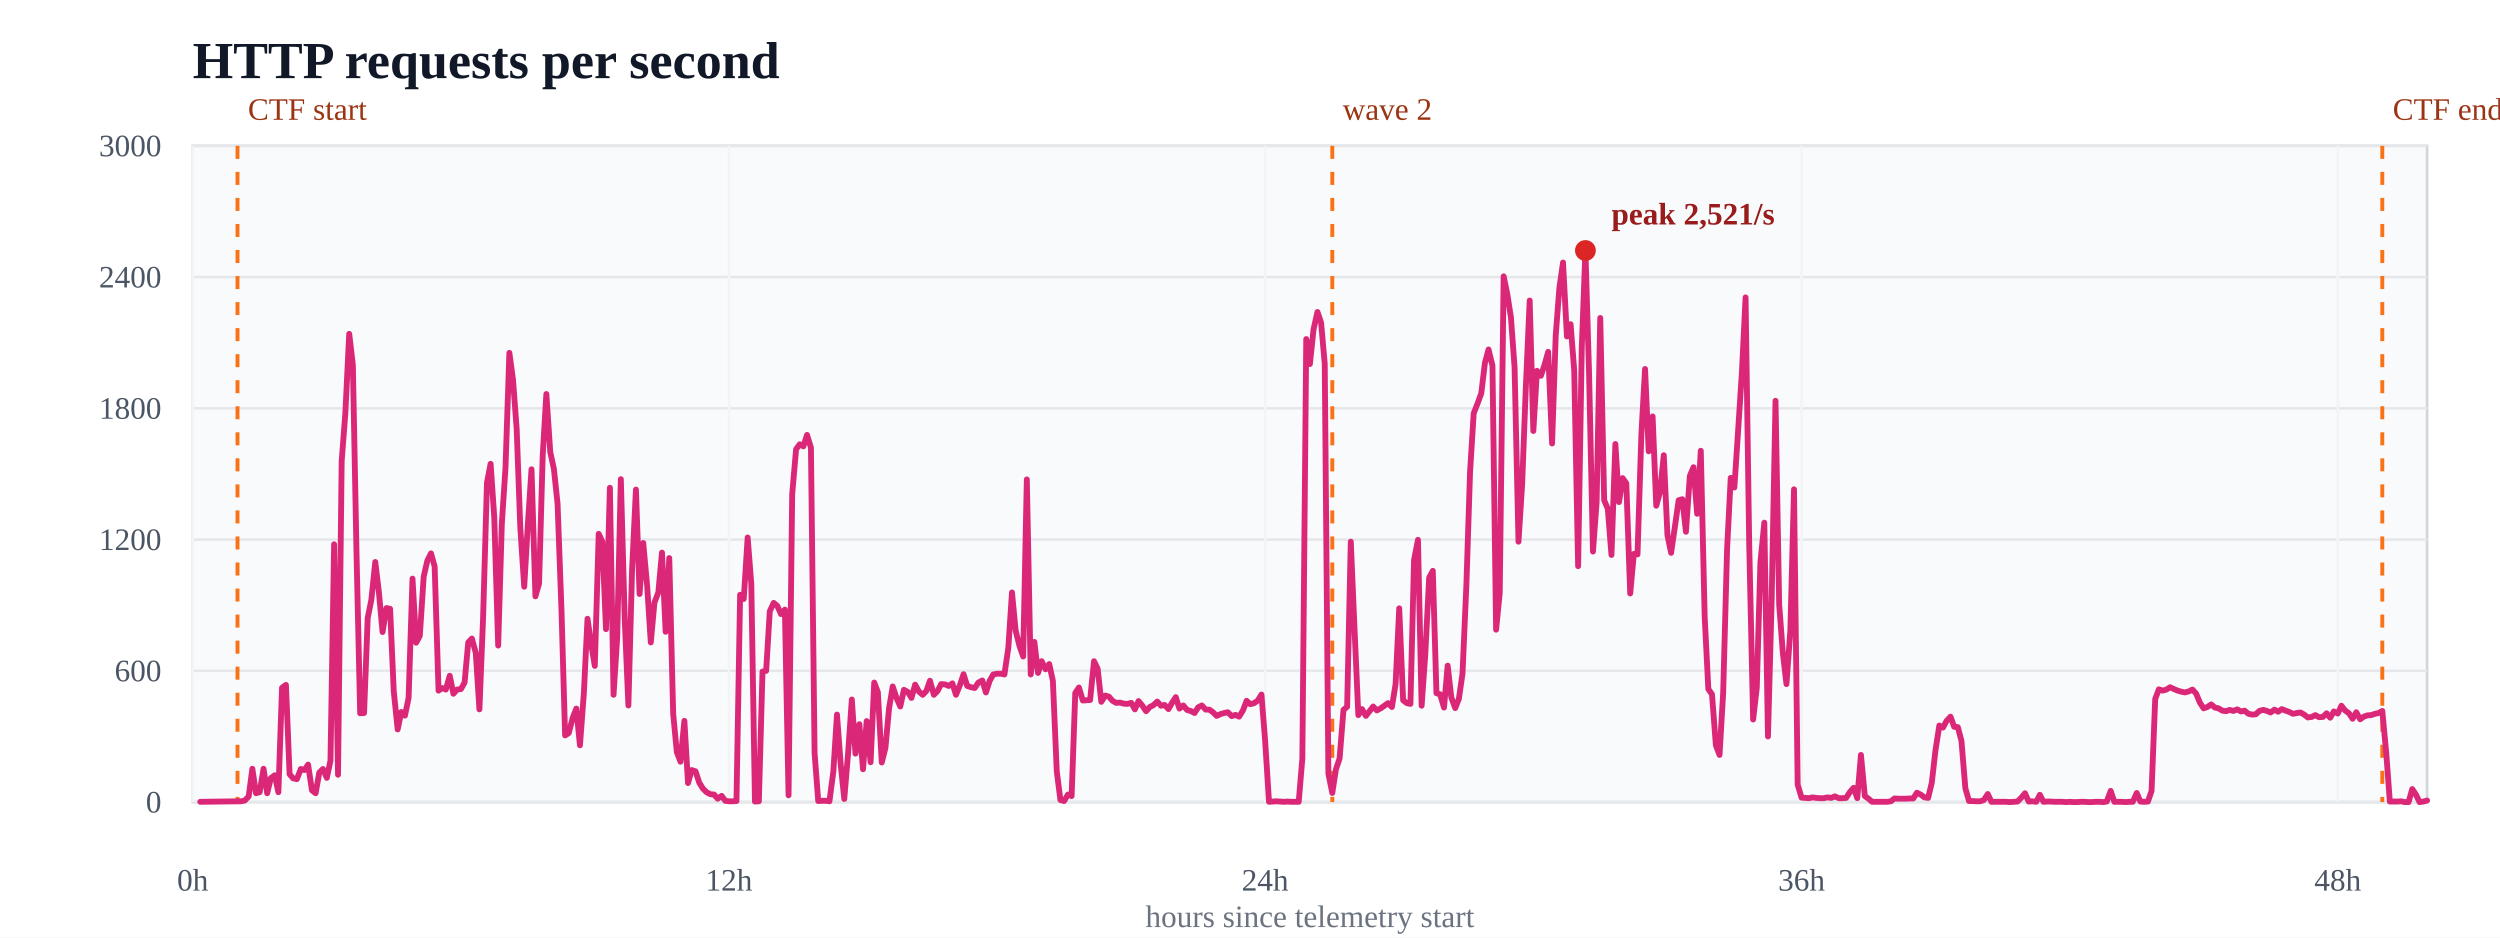
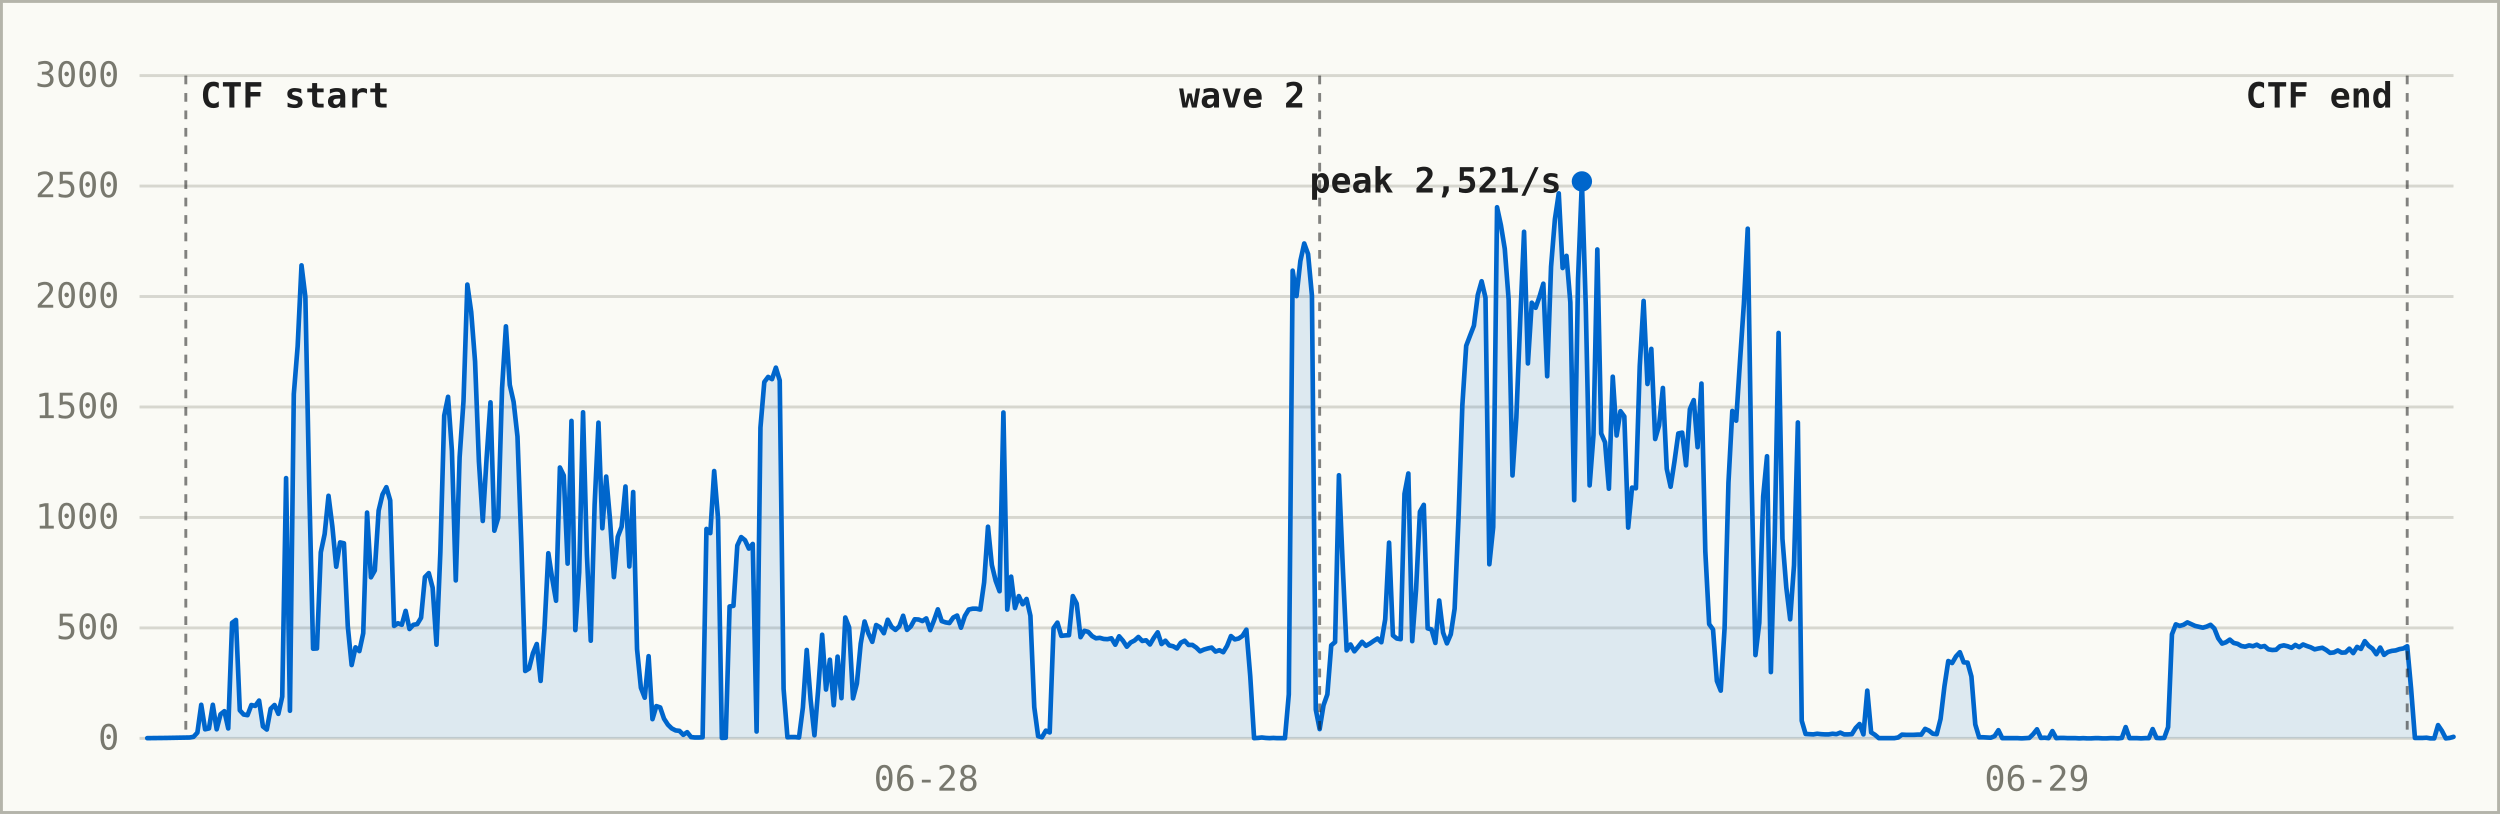
- <svg xmlns="http://www.w3.org/2000/svg" width="960" height="360" viewBox="0 0 960 360" role="img" aria-labelledby="title desc">
-   <rect width="100%" height="100%" fill="#ffffff" />
-   <rect x="74" y="56" width="858" height="252" fill="#f9fafb" stroke="#d1d5db" />
-   <text x="74" y="30" font-size="20" font-weight="700" fill="#111827">HTTP requests per second</text>
-   <line x1="74" y1="308.0" x2="932" y2="308.0" stroke="#e5e7eb" stroke-width="1" />
-   <text x="62" y="312.0" text-anchor="end" font-size="12" fill="#4b5563">0</text>
-   <line x1="74" y1="257.6" x2="932" y2="257.6" stroke="#e5e7eb" stroke-width="1" />
-   <text x="62" y="261.6" text-anchor="end" font-size="12" fill="#4b5563">600</text>
-   <line x1="74" y1="207.2" x2="932" y2="207.2" stroke="#e5e7eb" stroke-width="1" />
-   <text x="62" y="211.2" text-anchor="end" font-size="12" fill="#4b5563">1200</text>
-   <line x1="74" y1="156.8" x2="932" y2="156.8" stroke="#e5e7eb" stroke-width="1" />
-   <text x="62" y="160.8" text-anchor="end" font-size="12" fill="#4b5563">1800</text>
-   <line x1="74" y1="106.4" x2="932" y2="106.4" stroke="#e5e7eb" stroke-width="1" />
-   <text x="62" y="110.4" text-anchor="end" font-size="12" fill="#4b5563">2400</text>
-   <line x1="74" y1="56.0" x2="932" y2="56.0" stroke="#e5e7eb" stroke-width="1" />
-   <text x="62" y="60.0" text-anchor="end" font-size="12" fill="#4b5563">3000</text>
-   <line x1="74.0" y1="56" x2="74.0" y2="308" stroke="#f3f4f6" stroke-width="1" />
-   <text x="74.0" y="342" text-anchor="middle" font-size="12" fill="#4b5563">0h</text>
-   <line x1="279.9" y1="56" x2="279.9" y2="308" stroke="#f3f4f6" stroke-width="1" />
-   <text x="279.9" y="342" text-anchor="middle" font-size="12" fill="#4b5563">12h</text>
-   <line x1="485.8" y1="56" x2="485.8" y2="308" stroke="#f3f4f6" stroke-width="1" />
-   <text x="485.8" y="342" text-anchor="middle" font-size="12" fill="#4b5563">24h</text>
-   <line x1="691.8" y1="56" x2="691.8" y2="308" stroke="#f3f4f6" stroke-width="1" />
-   <text x="691.8" y="342" text-anchor="middle" font-size="12" fill="#4b5563">36h</text>
-   <line x1="897.7" y1="56" x2="897.7" y2="308" stroke="#f3f4f6" stroke-width="1" />
-   <text x="897.7" y="342" text-anchor="middle" font-size="12" fill="#4b5563">48h</text>
-   <line x1="91.2" y1="56" x2="91.2" y2="308" stroke="#f97316" stroke-width="1.5" stroke-dasharray="5 5" />
-   <text x="95.2" y="46" font-size="12" fill="#9a3412">CTF start</text>
-   <line x1="511.6" y1="56" x2="511.6" y2="308" stroke="#f97316" stroke-width="1.5" stroke-dasharray="5 5" />
-   <text x="515.6" y="46" font-size="12" fill="#9a3412">wave 2</text>
-   <line x1="914.8" y1="56" x2="914.8" y2="308" stroke="#f97316" stroke-width="1.5" stroke-dasharray="5 5" />
-   <text x="918.8" y="46" font-size="12" fill="#9a3412">CTF end</text>
-   <polyline fill="none" stroke="#db2777" stroke-width="2.25" stroke-linejoin="round" stroke-linecap="round" points="76.9,307.9 84.0,307.8 92.6,307.7 94.0,307.4 95.5,305.8 96.9,295.2 98.3,304.6 99.7,304.2 101.2,295.2 102.6,304.6 104.0,298.8 105.5,297.7 106.9,304.2 108.3,264.1 109.8,263.0 111.2,297.3 112.6,298.9 114.0,299.2 115.5,295.3 116.9,295.7 118.3,293.6 119.8,303.5 121.2,304.6 122.6,296.7 124.0,295.3 125.5,298.7 126.9,292.1 128.3,209.0 129.8,297.5 131.2,177.1 132.6,158.9 134.1,128.2 135.5,140.2 136.9,212.5 138.3,273.9 139.8,273.8 141.2,237.3 142.6,230.3 144.1,215.8 145.5,227.4 146.9,242.7 148.4,233.5 149.8,233.8 151.2,265.4 152.7,280.1 154.1,273.4 155.5,274.8 156.9,268.0 158.4,222.2 159.8,246.8 161.2,244.2 162.7,221.4 164.1,215.3 165.5,212.5 166.9,217.5 168.4,265.2 169.8,264.2 171.2,264.8 172.7,259.5 174.1,266.4 175.5,264.8 177.0,264.6 178.4,262.1 179.8,246.7 181.2,245.2 182.7,250.7 184.1,272.4 185.5,237.4 187.0,185.3 188.4,178.1 189.8,198.7 191.3,247.9 192.7,201.1 194.1,179.8 195.6,135.5 197.0,145.9 198.4,164.7 199.8,202.7 201.3,225.3 202.7,201.3 204.1,180.2 205.6,229.0 207.0,224.1 208.4,174.9 209.8,151.3 211.3,173.6 212.7,180.1 214.1,193.3 215.6,234.0 217.0,282.4 218.4,281.5 219.9,275.7 221.3,272.1 222.7,286.2 224.2,266.2 225.6,237.6 227.0,247.2 228.4,255.7 229.9,205.0 231.3,208.0 232.7,241.6 234.2,187.3 235.6,266.8 237.0,244.9 238.4,184.0 239.9,238.0 241.3,270.9 242.7,219.2 244.2,188.0 245.6,228.1 247.0,208.5 248.5,224.9 249.9,246.7 251.3,231.4 252.8,227.5 254.2,212.2 255.6,242.6 257.0,214.3 258.5,274.1 259.9,288.8 261.3,292.5 262.8,276.8 264.2,300.7 265.6,295.7 267.1,296.2 268.5,300.5 269.9,302.8 271.3,304.2 272.8,305.0 274.2,305.1 275.6,306.7 277.1,305.6 278.5,307.5 279.9,307.7 281.4,307.7 282.8,307.6 284.2,228.4 285.6,230.0 287.1,206.4 288.5,224.3 289.9,307.8 291.4,307.7 292.8,257.9 294.2,257.6 295.6,234.7 297.1,231.5 298.5,232.7 299.9,235.8 301.4,234.1 302.8,305.4 304.2,189.8 305.7,172.5 307.1,170.6 308.5,171.4 309.9,167.0 311.4,171.9 312.8,289.2 314.2,307.6 315.7,307.5 317.1,307.5 318.5,307.7 320.0,296.3 321.4,274.4 322.8,293.2 324.2,306.8 325.7,288.9 327.1,268.6 328.5,289.4 330.0,278.1 331.4,295.4 332.8,276.9 334.3,292.7 335.7,262.1 337.1,265.8 338.6,292.8 340.0,287.2 341.4,272.0 342.8,263.6 344.3,268.1 345.7,271.3 347.1,264.9 348.6,265.7 350.0,268.0 351.4,262.9 352.9,265.6 354.3,266.8 355.7,265.4 357.1,261.4 358.6,266.8 360.0,265.4 361.4,262.7 362.9,262.8 364.3,263.4 365.7,262.4 367.1,266.8 368.6,263.1 370.0,258.9 371.4,263.4 372.9,263.9 374.3,264.2 375.7,262.1 377.2,261.3 378.6,265.9 380.0,261.5 381.4,259.0 382.9,258.7 384.3,258.7 385.7,259.0 387.2,248.7 388.6,227.5 390.0,242.1 391.5,248.1 392.9,252.1 394.3,184.1 395.8,259.0 397.2,246.5 398.6,258.4 400.0,253.9 401.5,257.0 402.9,255.0 404.3,261.4 405.8,296.2 407.2,307.2 408.6,307.6 410.1,305.1 411.5,305.7 412.9,266.1 414.3,264.0 415.8,269.0 417.2,268.9 418.6,268.8 420.1,253.9 421.5,256.8 422.9,269.5 424.4,267.1 425.8,267.5 427.2,269.1 428.6,269.9 430.1,269.8 431.5,270.2 432.9,270.3 434.4,269.9 435.8,272.4 437.2,269.2 438.6,270.9 440.1,273.1 441.5,271.5 442.9,270.8 444.4,269.4 445.8,271.0 447.2,270.7 448.7,272.3 450.1,269.8 451.5,267.7 452.9,272.1 454.4,270.9 455.8,272.6 457.2,273.0 458.7,273.8 460.1,271.6 461.5,270.9 463.0,272.5 464.4,272.5 465.8,273.5 467.2,274.9 468.7,274.2 470.1,273.8 471.5,273.5 473.0,275.0 474.4,274.5 475.8,275.2 477.3,272.8 478.7,269.1 480.1,270.4 481.6,270.0 483.0,269.0 484.4,266.7 485.8,284.3 487.3,307.9 488.7,307.8 490.1,307.7 491.6,307.8 493.0,307.9 494.4,307.8 495.9,307.9 497.3,307.9 498.7,307.9 500.1,291.3 501.6,130.2 503.0,139.8 504.4,126.5 505.9,119.8 507.3,123.9 508.7,139.7 510.1,297.1 511.6,304.5 513.0,295.4 514.4,291.3 515.9,272.6 517.3,271.4 518.7,208.0 520.2,242.9 521.6,274.6 523.0,272.3 524.5,274.9 525.9,273.1 527.3,271.3 528.7,272.8 530.2,272.0 531.6,271.0 533.0,270.0 534.5,271.5 535.9,262.7 537.3,233.6 538.8,268.9 540.2,270.0 541.6,270.3 543.0,215.0 544.5,207.3 545.9,271.0 547.3,251.4 548.8,221.8 550.2,219.2 551.6,266.2 553.0,266.6 554.5,271.7 555.9,255.6 557.3,267.8 558.8,271.9 560.2,268.4 561.6,258.7 563.1,224.4 564.5,181.3 565.9,158.7 567.4,154.9 568.8,151.1 570.2,139.4 571.6,134.2 573.1,140.4 574.5,241.8 575.9,227.7 577.4,106.1 578.8,112.9 580.2,121.9 581.6,141.1 583.1,208.0 584.5,186.0 585.9,149.2 587.4,115.4 588.8,165.5 590.2,142.4 591.7,144.3 593.1,140.1 594.5,135.1 596.0,170.3 597.4,128.7 598.8,110.6 600.2,100.8 601.7,129.2 603.1,124.5 604.5,142.2 606.0,217.4 607.4,133.4 608.8,96.2 610.2,143.4 611.7,211.8 613.1,192.8 614.5,122.1 616.0,192.1 617.4,195.4 618.8,213.1 620.3,170.5 621.7,192.8 623.1,183.6 624.5,185.6 626.0,227.9 627.4,212.7 628.8,212.9 630.3,166.5 631.7,141.7 633.1,173.3 634.6,159.9 636.0,194.2 637.4,189.1 638.9,174.8 640.3,205.5 641.7,212.3 643.1,202.7 644.6,192.1 646.0,191.7 647.4,204.2 648.9,182.8 650.3,179.4 651.7,197.3 653.1,173.1 654.6,236.9 656.0,264.6 657.4,266.6 658.9,286.2 660.3,289.9 661.7,266.0 663.2,210.8 664.6,183.5 666.0,187.2 667.5,164.4 668.9,142.8 670.3,114.2 671.7,209.3 673.2,276.3 674.6,264.1 676.0,216.0 677.5,200.7 678.9,282.8 680.3,231.1 681.8,153.9 683.2,232.1 684.6,250.6 686.0,262.7 687.5,242.1 688.9,187.9 690.3,301.3 691.8,306.3 693.2,306.4 694.6,306.5 696.0,306.2 697.5,306.4 698.9,306.5 700.3,306.5 701.8,306.2 703.2,306.4 704.6,305.8 706.1,306.5 707.5,306.5 708.9,306.4 710.4,304.1 711.8,302.5 713.2,306.5 714.6,289.9 716.1,305.7 717.5,306.7 718.9,307.9 720.4,307.9 721.8,307.9 723.2,307.9 724.6,307.9 726.1,307.7 727.5,306.6 728.9,306.7 730.4,306.7 731.8,306.7 733.2,306.6 734.7,306.6 736.1,304.4 737.5,305.1 739.0,306.2 740.4,306.4 741.8,300.6 743.2,288.3 744.7,278.6 746.1,279.4 747.5,276.8 749.0,275.2 750.4,279.1 751.8,279.2 753.2,284.5 754.7,302.7 756.1,307.6 757.5,307.6 759.0,307.7 760.4,307.7 761.8,307.2 763.3,304.9 764.7,307.9 766.1,307.9 767.5,307.9 769.0,307.9 770.4,307.9 771.8,308.0 773.3,307.9 774.7,307.8 776.1,306.4 777.6,304.6 779.0,307.8 780.4,307.7 781.9,307.9 783.3,305.2 784.7,307.9 786.1,307.8 787.6,307.8 789.0,307.9 790.4,307.9 791.9,307.9 793.3,308.0 794.7,307.9 796.1,308.0 797.6,308.0 799.0,307.9 800.4,307.9 801.9,308.0 803.3,308.0 804.7,307.9 806.2,307.9 807.6,308.0 809.0,307.8 810.5,303.7 811.9,307.9 813.3,307.9 814.7,307.9 816.2,308.0 817.6,307.9 819.0,307.9 820.5,304.5 821.9,307.8 823.3,307.9 824.8,307.8 826.2,303.7 827.6,268.4 829.0,264.7 830.5,265.2 831.9,264.8 833.3,263.9 834.8,264.6 836.2,265.2 837.6,265.6 839.0,265.9 840.5,265.5 841.9,264.8 843.3,266.3 844.8,269.9 846.2,272.0 847.6,271.5 849.1,270.5 850.5,271.7 851.9,272.0 853.4,272.9 854.8,273.1 856.2,272.6 857.6,273.0 859.1,272.4 860.5,273.2 861.9,272.9 863.4,274.1 864.8,274.4 866.2,274.3 867.6,273.0 869.1,272.6 870.5,273.0 871.9,273.6 873.4,272.5 874.8,273.3 876.2,272.3 877.7,272.9 879.1,273.4 880.5,274.1 882.0,273.8 883.4,273.6 884.8,274.4 886.2,275.5 887.7,275.3 889.1,274.6 890.5,275.4 892.0,275.3 893.4,273.9 894.8,275.6 896.2,273.2 897.7,274.0 899.1,271.0 900.5,272.8 902.0,273.9 903.4,276.0 904.8,273.5 906.3,276.2 907.7,275.2 909.1,274.7 910.5,274.6 912.0,274.1 913.4,273.8 914.8,273.0 916.3,289.0 917.7,307.8 919.1,307.8 920.6,307.8 922.0,307.7 923.4,308.0 924.9,308.0 926.3,303.0 927.7,305.1 929.1,308.0 930.6,307.8 932.0,307.4" />
-   <circle cx="608.8" cy="96.2" r="4" fill="#dc2626" />
-   <text x="618.8" y="86.2" font-size="12" font-weight="600" fill="#991b1b">peak 2,521/s</text>
-   <text x="503.0" y="356" text-anchor="middle" font-size="12" fill="#6b7280">hours since telemetry start</text>
+ <svg xmlns="http://www.w3.org/2000/svg" height="280" width="860" viewBox="0 0 860 280" class="chart-svg" role="img" aria-label="HTTP requests per second">
+   <style>
+     .grid {
+       stroke: #b4b4aa;
+       vector-effect: non-scaling-stroke;
+       opacity: 0.5;
+     }
+     .axis {
+       fill: #78786e;
+       font-family: monospace;
+       font-size: 12px;
+     }
+     .area {
+       opacity: 0.12;
+     }
+     .line {
+       stroke-width: 1.6;
+       stroke-linejoin: round;
+       stroke-linecap: round;
+       vector-effect: non-scaling-stroke;
+     }
+     .event {
+       stroke: #1e1e1e;
+       stroke-dasharray: 3 3;
+       vector-effect: non-scaling-stroke;
+       opacity: 0.55;
+     }
+     .event-label,
+     .peak-label,
+     .spike-label {
+       fill: #1e1e1e;
+       font-family: monospace;
+       font-size: 12px;
+       font-weight: 600;
+     }
+   </style>
+   <rect x="0.5" y="0.5" width="859" height="279" fill="#fafaf5" stroke="#b4b4aa" />
+   <g>
+     <line class="grid" x1="48" x2="844" y1="254" y2="254" />
+     <text class="axis" x="41" y="254" dy="0.32em" text-anchor="end">0</text>
+   </g>
+   <g>
+     <line class="grid" x1="48" x2="844" y1="216" y2="216" />
+     <text class="axis" x="41" y="216" dy="0.32em" text-anchor="end">500</text>
+   </g>
+   <g>
+     <line class="grid" x1="48" x2="844" y1="178" y2="178" />
+     <text class="axis" x="41" y="178" dy="0.32em" text-anchor="end">1000</text>
+   </g>
+   <g>
+     <line class="grid" x1="48" x2="844" y1="140" y2="140" />
+     <text class="axis" x="41" y="140" dy="0.32em" text-anchor="end">1500</text>
+   </g>
+   <g>
+     <line class="grid" x1="48" x2="844" y1="102" y2="102" />
+     <text class="axis" x="41" y="102" dy="0.32em" text-anchor="end">2000</text>
+   </g>
+   <g>
+     <line class="grid" x1="48" x2="844" y1="64" y2="64" />
+     <text class="axis" x="41" y="64" dy="0.32em" text-anchor="end">2500</text>
+   </g>
+   <g>
+     <line class="grid" x1="48" x2="844" y1="26" y2="26" />
+     <text class="axis" x="41" y="26" dy="0.32em" text-anchor="end">3000</text>
+   </g>
+   <text class="axis" x="318.64" y="272" text-anchor="middle">06-28</text>
+   <text class="axis" x="700.72" y="272" text-anchor="middle">06-29</text>
+   <path d="M50.653,253.924L57.287,253.848L65.247,253.696L66.573,253.468L67.9,252.024L69.227,242.448L70.553,250.884L71.88,250.58L73.207,242.448L74.533,250.884L75.86,245.716L77.187,244.652L78.513,250.58L79.84,214.252L81.167,213.264L82.493,244.348L83.82,245.792L85.147,246.02L86.473,242.524L87.8,242.828L89.127,241.004L90.453,249.896L91.78,250.96L93.107,243.816L94.433,242.524L95.76,245.564L97.087,239.636L98.413,164.472L99.74,244.5L101.067,135.592L102.393,119.1L103.72,91.284L105.047,102.152L106.373,167.588L107.7,223.144L109.027,223.068L110.353,190.008L111.68,183.7L113.007,170.552L114.333,181.116L115.66,194.948L116.987,186.588L118.313,186.892L119.64,215.468L120.967,228.768L122.293,222.688L123.62,223.98L124.947,217.824L126.273,176.328L127.6,198.596L128.927,196.24L130.253,175.644L131.58,170.096L132.907,167.588L134.233,172.148L135.56,215.316L136.887,214.404L138.213,214.936L139.54,210.148L140.867,216.38L142.193,214.936L143.52,214.708L144.847,212.504L146.173,198.52L147.5,197.152L148.827,202.168L150.153,221.776L151.48,190.084L152.807,142.964L154.133,136.504L155.46,155.124L156.787,199.66L158.113,157.252L159.44,138.024L160.767,97.896L162.093,107.32L163.42,124.344L164.747,158.772L166.073,179.216L167.4,157.48L168.727,138.404L170.053,182.56L171.38,178.076L172.707,133.616L174.033,112.26L175.36,132.4L176.687,138.252L178.013,150.184L179.34,187.044L180.667,230.82L181.993,229.984L183.32,224.74L184.647,221.548L185.973,234.24L187.3,216.152L188.627,190.312L189.953,198.976L191.28,206.652L192.607,160.824L193.933,163.56L195.26,193.884L196.587,144.788L197.913,216.76L199.24,196.924L200.567,141.824L201.893,190.692L203.22,220.408L204.547,173.668L205.873,145.396L207.2,181.724L208.527,163.94L209.853,178.836L211.18,198.52L212.507,184.688L213.833,181.192L215.16,167.36L216.487,194.872L217.813,169.26L219.14,223.296L220.467,236.596L221.793,240.016L223.12,225.728L224.447,247.388L225.773,242.904L227.1,243.36L228.427,247.236L229.753,249.288L231.08,250.58L232.407,251.264L233.733,251.416L235.06,252.784L236.387,251.872L237.713,253.544L239.04,253.696L240.367,253.696L241.693,253.62L243.02,181.952L244.347,183.396L245.673,162.04L247,178.228L248.327,253.848L249.653,253.772L250.98,208.628L252.307,208.4L253.633,187.652L254.96,184.764L256.287,185.828L257.613,188.716L258.94,187.12L260.267,251.644L261.593,147.068L262.92,131.412L264.247,129.664L265.573,130.424L266.9,126.472L268.227,130.88L269.553,236.976L270.88,253.62L272.207,253.544L273.533,253.544L274.86,253.696L276.187,243.436L277.513,223.6L278.84,240.624L280.167,252.936L281.493,236.748L282.82,218.356L284.147,237.204L285.473,226.944L286.8,242.6L288.127,225.88L289.453,240.168L290.78,212.428L292.107,215.848L293.433,240.244L294.76,235.152L296.087,221.396L297.413,213.796L298.74,217.9L300.067,220.788L301.393,215.012L302.72,215.772L304.047,217.824L305.373,213.188L306.7,215.62L308.027,216.684L309.353,215.468L310.68,211.82L312.007,216.684L313.333,215.468L314.66,213.036L315.987,213.112L317.313,213.644L318.64,212.732L319.967,216.76L321.293,213.416L322.62,209.616L323.947,213.644L325.273,214.1L326.6,214.328L327.927,212.428L329.253,211.744L330.58,215.924L331.907,211.896L333.233,209.692L334.56,209.388L335.887,209.388L337.213,209.692L338.54,200.344L339.867,181.192L341.193,194.34L342.52,199.812L343.847,203.384L345.173,141.9L346.5,209.692L347.827,198.368L349.153,209.16L350.48,205.056L351.807,207.868L353.133,206.044L354.46,211.82L355.787,243.284L357.113,253.24L358.44,253.62L359.767,251.34L361.093,251.948L362.42,216.076L363.747,214.176L365.073,218.736L366.4,218.584L367.727,218.508L369.053,205.056L370.38,207.64L371.707,219.192L373.033,216.988L374.36,217.368L375.687,218.812L377.013,219.572L378.34,219.42L379.667,219.8L380.993,219.876L382.32,219.572L383.647,221.776L384.973,218.888L386.3,220.408L387.627,222.46L388.953,221.016L390.28,220.332L391.607,219.116L392.933,220.484L394.26,220.256L395.587,221.7L396.913,219.42L398.24,217.52L399.567,221.548L400.893,220.408L402.22,222.004L403.547,222.308L404.873,223.068L406.2,221.092L407.527,220.408L408.853,221.852L410.18,221.852L411.507,222.764L412.833,224.056L414.16,223.448L415.487,223.068L416.813,222.764L418.14,224.132L419.467,223.676L420.793,224.36L422.12,222.156L423.447,218.812L424.773,219.952L426.1,219.648L427.427,218.736L428.753,216.608L430.08,232.568L431.407,253.924L432.733,253.848L434.06,253.696L435.387,253.848L436.713,253.924L438.04,253.848L439.367,253.924L440.693,253.924L442.02,253.924L443.347,238.876L444.673,93.108L446,101.848L447.327,89.764L448.653,83.76L449.98,87.408L451.307,101.696L452.633,244.12L453.96,250.808L455.287,242.6L456.613,238.876L457.94,222.004L459.267,220.864L460.593,163.484L461.92,195.1L463.247,223.752L464.573,221.7L465.9,224.056L467.227,222.46L468.553,220.788L469.88,222.156L471.207,221.396L472.533,220.484L473.86,219.648L475.187,220.94L476.513,213.036L477.84,186.664L479.167,218.584L480.493,219.648L481.82,219.876L483.147,169.868L484.473,162.876L485.8,220.56L487.127,202.776L488.453,176.024L489.78,173.668L491.107,216.152L492.433,216.532L493.76,221.168L495.087,206.576L496.413,217.596L497.74,221.32L499.067,218.204L500.393,209.388L501.72,178.38L503.047,139.392L504.373,118.948L505.7,115.452L507.027,112.032L508.353,101.468L509.68,96.756L511.007,102.38L512.333,194.112L513.66,181.344L514.987,71.296L516.313,77.452L517.64,85.584L518.967,102.988L520.293,163.56L521.62,143.648L522.947,110.36L524.273,79.732L525.6,125.028L526.927,104.128L528.253,105.876L529.58,102.076L530.907,97.592L532.233,129.436L533.56,91.74L534.887,75.4L536.213,66.508L537.54,92.196L538.867,88.016L540.193,103.976L541.52,172.072L542.847,95.996L544.173,62.404L545.5,105.04L546.827,166.98L548.153,149.728L549.48,85.812L550.807,149.12L552.133,152.16L553.46,168.12L554.787,129.588L556.113,149.804L557.44,141.444L558.767,143.268L560.093,181.496L561.42,167.74L562.747,167.968L564.073,125.94L565.4,103.52L566.727,132.096L568.053,120.012L569.38,151.02L570.707,146.384L572.033,133.464L573.36,161.28L574.687,167.436L576.013,158.772L577.34,149.12L578.667,148.816L579.993,160.064L581.32,140.76L582.647,137.644L583.973,153.832L585.3,131.944L586.627,189.704L587.953,214.708L589.28,216.532L590.607,234.24L591.933,237.584L593.26,216L594.587,166.068L595.913,141.368L597.24,144.712L598.567,124.116L599.893,104.508L601.22,78.668L602.547,164.7L603.873,225.348L605.2,214.252L606.527,170.78L607.853,156.948L609.18,231.2L610.507,184.384L611.833,114.54L613.16,185.372L614.487,202.092L615.813,213.036L617.14,194.416L618.467,145.32L619.793,247.92L621.12,252.48L622.447,252.556L623.773,252.632L625.1,252.404L626.427,252.556L627.753,252.632L629.08,252.632L630.407,252.404L631.733,252.556L633.06,252.024L634.387,252.632L635.713,252.632L637.04,252.556L638.367,250.428L639.693,249.06L641.02,252.632L642.347,237.584L643.673,251.948L645,252.784L646.327,253.924L647.653,253.924L648.98,253.924L650.307,253.924L651.633,253.924L652.96,253.696L654.287,252.708L655.613,252.784L656.94,252.784L658.267,252.784L659.593,252.708L660.92,252.708L662.247,250.732L663.573,251.34L664.9,252.404L666.227,252.556L667.553,247.312L668.88,236.14L670.207,227.4L671.533,228.084L672.86,225.804L674.187,224.36L675.513,227.856L676.84,227.932L678.167,232.72L679.493,249.212L680.82,253.62L682.147,253.62L683.473,253.696L684.8,253.772L686.127,253.24L687.453,251.188L688.78,253.924L690.107,253.924L691.433,253.924L692.76,253.924L694.087,253.924L695.413,254L696.74,253.924L698.067,253.848L699.393,252.556L700.72,250.884L702.047,253.848L703.373,253.772L704.7,253.924L706.027,251.492L707.353,253.924L708.68,253.848L710.007,253.848L711.333,253.924L712.66,253.924L713.987,253.924L715.313,254L716.64,253.924L717.967,254L719.293,254L720.62,253.924L721.947,253.924L723.273,254L724.6,254L725.927,253.924L727.253,253.924L728.58,254L729.907,253.848L731.233,250.124L732.56,253.924L733.887,253.924L735.213,253.924L736.54,254L737.867,253.924L739.193,253.924L740.52,250.808L741.847,253.848L743.173,253.924L744.5,253.848L745.827,250.124L747.153,218.204L748.48,214.784L749.807,215.316L751.133,214.936L752.46,214.1L753.787,214.708L755.113,215.316L756.44,215.62L757.767,215.924L759.093,215.544L760.42,214.936L761.747,216.228L763.073,219.572L764.4,221.396L765.727,220.94L767.053,220.028L768.38,221.168L769.707,221.472L771.033,222.232L772.36,222.46L773.687,222.004L775.013,222.308L776.34,221.776L777.667,222.536L778.993,222.232L780.32,223.372L781.647,223.6L782.973,223.524L784.3,222.308L785.627,222.004L786.953,222.308L788.28,222.84L789.607,221.852L790.933,222.612L792.26,221.7L793.587,222.232L794.913,222.688L796.24,223.372L797.567,223.068L798.893,222.84L800.22,223.6L801.547,224.588L802.873,224.436L804.2,223.752L805.527,224.512L806.853,224.436L808.18,223.144L809.507,224.664L810.833,222.536L812.16,223.22L813.487,220.56L814.813,222.156L816.14,223.144L817.467,225.044L818.793,222.764L820.12,225.272L821.447,224.284L822.773,223.904L824.1,223.752L825.427,223.296L826.753,223.068L828.08,222.308L829.407,236.824L830.733,253.848L832.06,253.848L833.387,253.848L834.713,253.772L836.04,254L837.367,254L838.693,249.44L840.02,251.416L841.347,254L842.673,253.848L844,253.468L844,254L842.673,254L841.347,254L840.02,254L838.693,254L837.367,254L836.04,254L834.713,254L833.387,254L832.06,254L830.733,254L829.407,254L828.08,254L826.753,254L825.427,254L824.1,254L822.773,254L821.447,254L820.12,254L818.793,254L817.467,254L816.14,254L814.813,254L813.487,254L812.16,254L810.833,254L809.507,254L808.18,254L806.853,254L805.527,254L804.2,254L802.873,254L801.547,254L800.22,254L798.893,254L797.567,254L796.24,254L794.913,254L793.587,254L792.26,254L790.933,254L789.607,254L788.28,254L786.953,254L785.627,254L784.3,254L782.973,254L781.647,254L780.32,254L778.993,254L777.667,254L776.34,254L775.013,254L773.687,254L772.36,254L771.033,254L769.707,254L768.38,254L767.053,254L765.727,254L764.4,254L763.073,254L761.747,254L760.42,254L759.093,254L757.767,254L756.44,254L755.113,254L753.787,254L752.46,254L751.133,254L749.807,254L748.48,254L747.153,254L745.827,254L744.5,254L743.173,254L741.847,254L740.52,254L739.193,254L737.867,254L736.54,254L735.213,254L733.887,254L732.56,254L731.233,254L729.907,254L728.58,254L727.253,254L725.927,254L724.6,254L723.273,254L721.947,254L720.62,254L719.293,254L717.967,254L716.64,254L715.313,254L713.987,254L712.66,254L711.333,254L710.007,254L708.68,254L707.353,254L706.027,254L704.7,254L703.373,254L702.047,254L700.72,254L699.393,254L698.067,254L696.74,254L695.413,254L694.087,254L692.76,254L691.433,254L690.107,254L688.78,254L687.453,254L686.127,254L684.8,254L683.473,254L682.147,254L680.82,254L679.493,254L678.167,254L676.84,254L675.513,254L674.187,254L672.86,254L671.533,254L670.207,254L668.88,254L667.553,254L666.227,254L664.9,254L663.573,254L662.247,254L660.92,254L659.593,254L658.267,254L656.94,254L655.613,254L654.287,254L652.96,254L651.633,254L650.307,254L648.98,254L647.653,254L646.327,254L645,254L643.673,254L642.347,254L641.02,254L639.693,254L638.367,254L637.04,254L635.713,254L634.387,254L633.06,254L631.733,254L630.407,254L629.08,254L627.753,254L626.427,254L625.1,254L623.773,254L622.447,254L621.12,254L619.793,254L618.467,254L617.14,254L615.813,254L614.487,254L613.16,254L611.833,254L610.507,254L609.18,254L607.853,254L606.527,254L605.2,254L603.873,254L602.547,254L601.22,254L599.893,254L598.567,254L597.24,254L595.913,254L594.587,254L593.26,254L591.933,254L590.607,254L589.28,254L587.953,254L586.627,254L585.3,254L583.973,254L582.647,254L581.32,254L579.993,254L578.667,254L577.34,254L576.013,254L574.687,254L573.36,254L572.033,254L570.707,254L569.38,254L568.053,254L566.727,254L565.4,254L564.073,254L562.747,254L561.42,254L560.093,254L558.767,254L557.44,254L556.113,254L554.787,254L553.46,254L552.133,254L550.807,254L549.48,254L548.153,254L546.827,254L545.5,254L544.173,254L542.847,254L541.52,254L540.193,254L538.867,254L537.54,254L536.213,254L534.887,254L533.56,254L532.233,254L530.907,254L529.58,254L528.253,254L526.927,254L525.6,254L524.273,254L522.947,254L521.62,254L520.293,254L518.967,254L517.64,254L516.313,254L514.987,254L513.66,254L512.333,254L511.007,254L509.68,254L508.353,254L507.027,254L505.7,254L504.373,254L503.047,254L501.72,254L500.393,254L499.067,254L497.74,254L496.413,254L495.087,254L493.76,254L492.433,254L491.107,254L489.78,254L488.453,254L487.127,254L485.8,254L484.473,254L483.147,254L481.82,254L480.493,254L479.167,254L477.84,254L476.513,254L475.187,254L473.86,254L472.533,254L471.207,254L469.88,254L468.553,254L467.227,254L465.9,254L464.573,254L463.247,254L461.92,254L460.593,254L459.267,254L457.94,254L456.613,254L455.287,254L453.96,254L452.633,254L451.307,254L449.98,254L448.653,254L447.327,254L446,254L444.673,254L443.347,254L442.02,254L440.693,254L439.367,254L438.04,254L436.713,254L435.387,254L434.06,254L432.733,254L431.407,254L430.08,254L428.753,254L427.427,254L426.1,254L424.773,254L423.447,254L422.12,254L420.793,254L419.467,254L418.14,254L416.813,254L415.487,254L414.16,254L412.833,254L411.507,254L410.18,254L408.853,254L407.527,254L406.2,254L404.873,254L403.547,254L402.22,254L400.893,254L399.567,254L398.24,254L396.913,254L395.587,254L394.26,254L392.933,254L391.607,254L390.28,254L388.953,254L387.627,254L386.3,254L384.973,254L383.647,254L382.32,254L380.993,254L379.667,254L378.34,254L377.013,254L375.687,254L374.36,254L373.033,254L371.707,254L370.38,254L369.053,254L367.727,254L366.4,254L365.073,254L363.747,254L362.42,254L361.093,254L359.767,254L358.44,254L357.113,254L355.787,254L354.46,254L353.133,254L351.807,254L350.48,254L349.153,254L347.827,254L346.5,254L345.173,254L343.847,254L342.52,254L341.193,254L339.867,254L338.54,254L337.213,254L335.887,254L334.56,254L333.233,254L331.907,254L330.58,254L329.253,254L327.927,254L326.6,254L325.273,254L323.947,254L322.62,254L321.293,254L319.967,254L318.64,254L317.313,254L315.987,254L314.66,254L313.333,254L312.007,254L310.68,254L309.353,254L308.027,254L306.7,254L305.373,254L304.047,254L302.72,254L301.393,254L300.067,254L298.74,254L297.413,254L296.087,254L294.76,254L293.433,254L292.107,254L290.78,254L289.453,254L288.127,254L286.8,254L285.473,254L284.147,254L282.82,254L281.493,254L280.167,254L278.84,254L277.513,254L276.187,254L274.86,254L273.533,254L272.207,254L270.88,254L269.553,254L268.227,254L266.9,254L265.573,254L264.247,254L262.92,254L261.593,254L260.267,254L258.94,254L257.613,254L256.287,254L254.96,254L253.633,254L252.307,254L250.98,254L249.653,254L248.327,254L247,254L245.673,254L244.347,254L243.02,254L241.693,254L240.367,254L239.04,254L237.713,254L236.387,254L235.06,254L233.733,254L232.407,254L231.08,254L229.753,254L228.427,254L227.1,254L225.773,254L224.447,254L223.12,254L221.793,254L220.467,254L219.14,254L217.813,254L216.487,254L215.16,254L213.833,254L212.507,254L211.18,254L209.853,254L208.527,254L207.2,254L205.873,254L204.547,254L203.22,254L201.893,254L200.567,254L199.24,254L197.913,254L196.587,254L195.26,254L193.933,254L192.607,254L191.28,254L189.953,254L188.627,254L187.3,254L185.973,254L184.647,254L183.32,254L181.993,254L180.667,254L179.34,254L178.013,254L176.687,254L175.36,254L174.033,254L172.707,254L171.38,254L170.053,254L168.727,254L167.4,254L166.073,254L164.747,254L163.42,254L162.093,254L160.767,254L159.44,254L158.113,254L156.787,254L155.46,254L154.133,254L152.807,254L151.48,254L150.153,254L148.827,254L147.5,254L146.173,254L144.847,254L143.52,254L142.193,254L140.867,254L139.54,254L138.213,254L136.887,254L135.56,254L134.233,254L132.907,254L131.58,254L130.253,254L128.927,254L127.6,254L126.273,254L124.947,254L123.62,254L122.293,254L120.967,254L119.64,254L118.313,254L116.987,254L115.66,254L114.333,254L113.007,254L111.68,254L110.353,254L109.027,254L107.7,254L106.373,254L105.047,254L103.72,254L102.393,254L101.067,254L99.74,254L98.413,254L97.087,254L95.76,254L94.433,254L93.107,254L91.78,254L90.453,254L89.127,254L87.8,254L86.473,254L85.147,254L83.82,254L82.493,254L81.167,254L79.84,254L78.513,254L77.187,254L75.86,254L74.533,254L73.207,254L71.88,254L70.553,254L69.227,254L67.9,254L66.573,254L65.247,254L57.287,254L50.653,254Z" class="area" fill="#0066cc" />
+   <path d="M50.653,253.924L57.287,253.848L65.247,253.696L66.573,253.468L67.9,252.024L69.227,242.448L70.553,250.884L71.88,250.58L73.207,242.448L74.533,250.884L75.86,245.716L77.187,244.652L78.513,250.58L79.84,214.252L81.167,213.264L82.493,244.348L83.82,245.792L85.147,246.02L86.473,242.524L87.8,242.828L89.127,241.004L90.453,249.896L91.78,250.96L93.107,243.816L94.433,242.524L95.76,245.564L97.087,239.636L98.413,164.472L99.74,244.5L101.067,135.592L102.393,119.1L103.72,91.284L105.047,102.152L106.373,167.588L107.7,223.144L109.027,223.068L110.353,190.008L111.68,183.7L113.007,170.552L114.333,181.116L115.66,194.948L116.987,186.588L118.313,186.892L119.64,215.468L120.967,228.768L122.293,222.688L123.62,223.98L124.947,217.824L126.273,176.328L127.6,198.596L128.927,196.24L130.253,175.644L131.58,170.096L132.907,167.588L134.233,172.148L135.56,215.316L136.887,214.404L138.213,214.936L139.54,210.148L140.867,216.38L142.193,214.936L143.52,214.708L144.847,212.504L146.173,198.52L147.5,197.152L148.827,202.168L150.153,221.776L151.48,190.084L152.807,142.964L154.133,136.504L155.46,155.124L156.787,199.66L158.113,157.252L159.44,138.024L160.767,97.896L162.093,107.32L163.42,124.344L164.747,158.772L166.073,179.216L167.4,157.48L168.727,138.404L170.053,182.56L171.38,178.076L172.707,133.616L174.033,112.26L175.36,132.4L176.687,138.252L178.013,150.184L179.34,187.044L180.667,230.82L181.993,229.984L183.32,224.74L184.647,221.548L185.973,234.24L187.3,216.152L188.627,190.312L189.953,198.976L191.28,206.652L192.607,160.824L193.933,163.56L195.26,193.884L196.587,144.788L197.913,216.76L199.24,196.924L200.567,141.824L201.893,190.692L203.22,220.408L204.547,173.668L205.873,145.396L207.2,181.724L208.527,163.94L209.853,178.836L211.18,198.52L212.507,184.688L213.833,181.192L215.16,167.36L216.487,194.872L217.813,169.26L219.14,223.296L220.467,236.596L221.793,240.016L223.12,225.728L224.447,247.388L225.773,242.904L227.1,243.36L228.427,247.236L229.753,249.288L231.08,250.58L232.407,251.264L233.733,251.416L235.06,252.784L236.387,251.872L237.713,253.544L239.04,253.696L240.367,253.696L241.693,253.62L243.02,181.952L244.347,183.396L245.673,162.04L247,178.228L248.327,253.848L249.653,253.772L250.98,208.628L252.307,208.4L253.633,187.652L254.96,184.764L256.287,185.828L257.613,188.716L258.94,187.12L260.267,251.644L261.593,147.068L262.92,131.412L264.247,129.664L265.573,130.424L266.9,126.472L268.227,130.88L269.553,236.976L270.88,253.62L272.207,253.544L273.533,253.544L274.86,253.696L276.187,243.436L277.513,223.6L278.84,240.624L280.167,252.936L281.493,236.748L282.82,218.356L284.147,237.204L285.473,226.944L286.8,242.6L288.127,225.88L289.453,240.168L290.78,212.428L292.107,215.848L293.433,240.244L294.76,235.152L296.087,221.396L297.413,213.796L298.74,217.9L300.067,220.788L301.393,215.012L302.72,215.772L304.047,217.824L305.373,213.188L306.7,215.62L308.027,216.684L309.353,215.468L310.68,211.82L312.007,216.684L313.333,215.468L314.66,213.036L315.987,213.112L317.313,213.644L318.64,212.732L319.967,216.76L321.293,213.416L322.62,209.616L323.947,213.644L325.273,214.1L326.6,214.328L327.927,212.428L329.253,211.744L330.58,215.924L331.907,211.896L333.233,209.692L334.56,209.388L335.887,209.388L337.213,209.692L338.54,200.344L339.867,181.192L341.193,194.34L342.52,199.812L343.847,203.384L345.173,141.9L346.5,209.692L347.827,198.368L349.153,209.16L350.48,205.056L351.807,207.868L353.133,206.044L354.46,211.82L355.787,243.284L357.113,253.24L358.44,253.62L359.767,251.34L361.093,251.948L362.42,216.076L363.747,214.176L365.073,218.736L366.4,218.584L367.727,218.508L369.053,205.056L370.38,207.64L371.707,219.192L373.033,216.988L374.36,217.368L375.687,218.812L377.013,219.572L378.34,219.42L379.667,219.8L380.993,219.876L382.32,219.572L383.647,221.776L384.973,218.888L386.3,220.408L387.627,222.46L388.953,221.016L390.28,220.332L391.607,219.116L392.933,220.484L394.26,220.256L395.587,221.7L396.913,219.42L398.24,217.52L399.567,221.548L400.893,220.408L402.22,222.004L403.547,222.308L404.873,223.068L406.2,221.092L407.527,220.408L408.853,221.852L410.18,221.852L411.507,222.764L412.833,224.056L414.16,223.448L415.487,223.068L416.813,222.764L418.14,224.132L419.467,223.676L420.793,224.36L422.12,222.156L423.447,218.812L424.773,219.952L426.1,219.648L427.427,218.736L428.753,216.608L430.08,232.568L431.407,253.924L432.733,253.848L434.06,253.696L435.387,253.848L436.713,253.924L438.04,253.848L439.367,253.924L440.693,253.924L442.02,253.924L443.347,238.876L444.673,93.108L446,101.848L447.327,89.764L448.653,83.76L449.98,87.408L451.307,101.696L452.633,244.12L453.96,250.808L455.287,242.6L456.613,238.876L457.94,222.004L459.267,220.864L460.593,163.484L461.92,195.1L463.247,223.752L464.573,221.7L465.9,224.056L467.227,222.46L468.553,220.788L469.88,222.156L471.207,221.396L472.533,220.484L473.86,219.648L475.187,220.94L476.513,213.036L477.84,186.664L479.167,218.584L480.493,219.648L481.82,219.876L483.147,169.868L484.473,162.876L485.8,220.56L487.127,202.776L488.453,176.024L489.78,173.668L491.107,216.152L492.433,216.532L493.76,221.168L495.087,206.576L496.413,217.596L497.74,221.32L499.067,218.204L500.393,209.388L501.72,178.38L503.047,139.392L504.373,118.948L505.7,115.452L507.027,112.032L508.353,101.468L509.68,96.756L511.007,102.38L512.333,194.112L513.66,181.344L514.987,71.296L516.313,77.452L517.64,85.584L518.967,102.988L520.293,163.56L521.62,143.648L522.947,110.36L524.273,79.732L525.6,125.028L526.927,104.128L528.253,105.876L529.58,102.076L530.907,97.592L532.233,129.436L533.56,91.74L534.887,75.4L536.213,66.508L537.54,92.196L538.867,88.016L540.193,103.976L541.52,172.072L542.847,95.996L544.173,62.404L545.5,105.04L546.827,166.98L548.153,149.728L549.48,85.812L550.807,149.12L552.133,152.16L553.46,168.12L554.787,129.588L556.113,149.804L557.44,141.444L558.767,143.268L560.093,181.496L561.42,167.74L562.747,167.968L564.073,125.94L565.4,103.52L566.727,132.096L568.053,120.012L569.38,151.02L570.707,146.384L572.033,133.464L573.36,161.28L574.687,167.436L576.013,158.772L577.34,149.12L578.667,148.816L579.993,160.064L581.32,140.76L582.647,137.644L583.973,153.832L585.3,131.944L586.627,189.704L587.953,214.708L589.28,216.532L590.607,234.24L591.933,237.584L593.26,216L594.587,166.068L595.913,141.368L597.24,144.712L598.567,124.116L599.893,104.508L601.22,78.668L602.547,164.7L603.873,225.348L605.2,214.252L606.527,170.78L607.853,156.948L609.18,231.2L610.507,184.384L611.833,114.54L613.16,185.372L614.487,202.092L615.813,213.036L617.14,194.416L618.467,145.32L619.793,247.92L621.12,252.48L622.447,252.556L623.773,252.632L625.1,252.404L626.427,252.556L627.753,252.632L629.08,252.632L630.407,252.404L631.733,252.556L633.06,252.024L634.387,252.632L635.713,252.632L637.04,252.556L638.367,250.428L639.693,249.06L641.02,252.632L642.347,237.584L643.673,251.948L645,252.784L646.327,253.924L647.653,253.924L648.98,253.924L650.307,253.924L651.633,253.924L652.96,253.696L654.287,252.708L655.613,252.784L656.94,252.784L658.267,252.784L659.593,252.708L660.92,252.708L662.247,250.732L663.573,251.34L664.9,252.404L666.227,252.556L667.553,247.312L668.88,236.14L670.207,227.4L671.533,228.084L672.86,225.804L674.187,224.36L675.513,227.856L676.84,227.932L678.167,232.72L679.493,249.212L680.82,253.62L682.147,253.62L683.473,253.696L684.8,253.772L686.127,253.24L687.453,251.188L688.78,253.924L690.107,253.924L691.433,253.924L692.76,253.924L694.087,253.924L695.413,254L696.74,253.924L698.067,253.848L699.393,252.556L700.72,250.884L702.047,253.848L703.373,253.772L704.7,253.924L706.027,251.492L707.353,253.924L708.68,253.848L710.007,253.848L711.333,253.924L712.66,253.924L713.987,253.924L715.313,254L716.64,253.924L717.967,254L719.293,254L720.62,253.924L721.947,253.924L723.273,254L724.6,254L725.927,253.924L727.253,253.924L728.58,254L729.907,253.848L731.233,250.124L732.56,253.924L733.887,253.924L735.213,253.924L736.54,254L737.867,253.924L739.193,253.924L740.52,250.808L741.847,253.848L743.173,253.924L744.5,253.848L745.827,250.124L747.153,218.204L748.48,214.784L749.807,215.316L751.133,214.936L752.46,214.1L753.787,214.708L755.113,215.316L756.44,215.62L757.767,215.924L759.093,215.544L760.42,214.936L761.747,216.228L763.073,219.572L764.4,221.396L765.727,220.94L767.053,220.028L768.38,221.168L769.707,221.472L771.033,222.232L772.36,222.46L773.687,222.004L775.013,222.308L776.34,221.776L777.667,222.536L778.993,222.232L780.32,223.372L781.647,223.6L782.973,223.524L784.3,222.308L785.627,222.004L786.953,222.308L788.28,222.84L789.607,221.852L790.933,222.612L792.26,221.7L793.587,222.232L794.913,222.688L796.24,223.372L797.567,223.068L798.893,222.84L800.22,223.6L801.547,224.588L802.873,224.436L804.2,223.752L805.527,224.512L806.853,224.436L808.18,223.144L809.507,224.664L810.833,222.536L812.16,223.22L813.487,220.56L814.813,222.156L816.14,223.144L817.467,225.044L818.793,222.764L820.12,225.272L821.447,224.284L822.773,223.904L824.1,223.752L825.427,223.296L826.753,223.068L828.08,222.308L829.407,236.824L830.733,253.848L832.06,253.848L833.387,253.848L834.713,253.772L836.04,254L837.367,254L838.693,249.44L840.02,251.416L841.347,254L842.673,253.848L844,253.468" class="line" fill="none" stroke="#0066cc" />
+   <g>
+     <line class="event" x1="63.92" x2="63.92" y1="26" y2="254" />
+     <text class="event-label" x="68.92" y="37" text-anchor="start">CTF start</text>
+   </g>
+   <g>
+     <line class="event" x1="453.96" x2="453.96" y1="26" y2="254" />
+     <text class="event-label" x="448.96" y="37" text-anchor="end">wave 2</text>
+   </g>
+   <g>
+     <line class="event" x1="828.08" x2="828.08" y1="26" y2="254" />
+     <text class="event-label" x="823.08" y="37" text-anchor="end">CTF end</text>
+   </g>
+   <g>
+     <circle class="peak" cx="544.173" cy="62.404" r="3.5" fill="#0066cc" />
+     <text class="peak-label" x="537.173" y="62.404" dy="0.32em" text-anchor="end">peak 2,521/s</text>
+   </g>
</svg>
